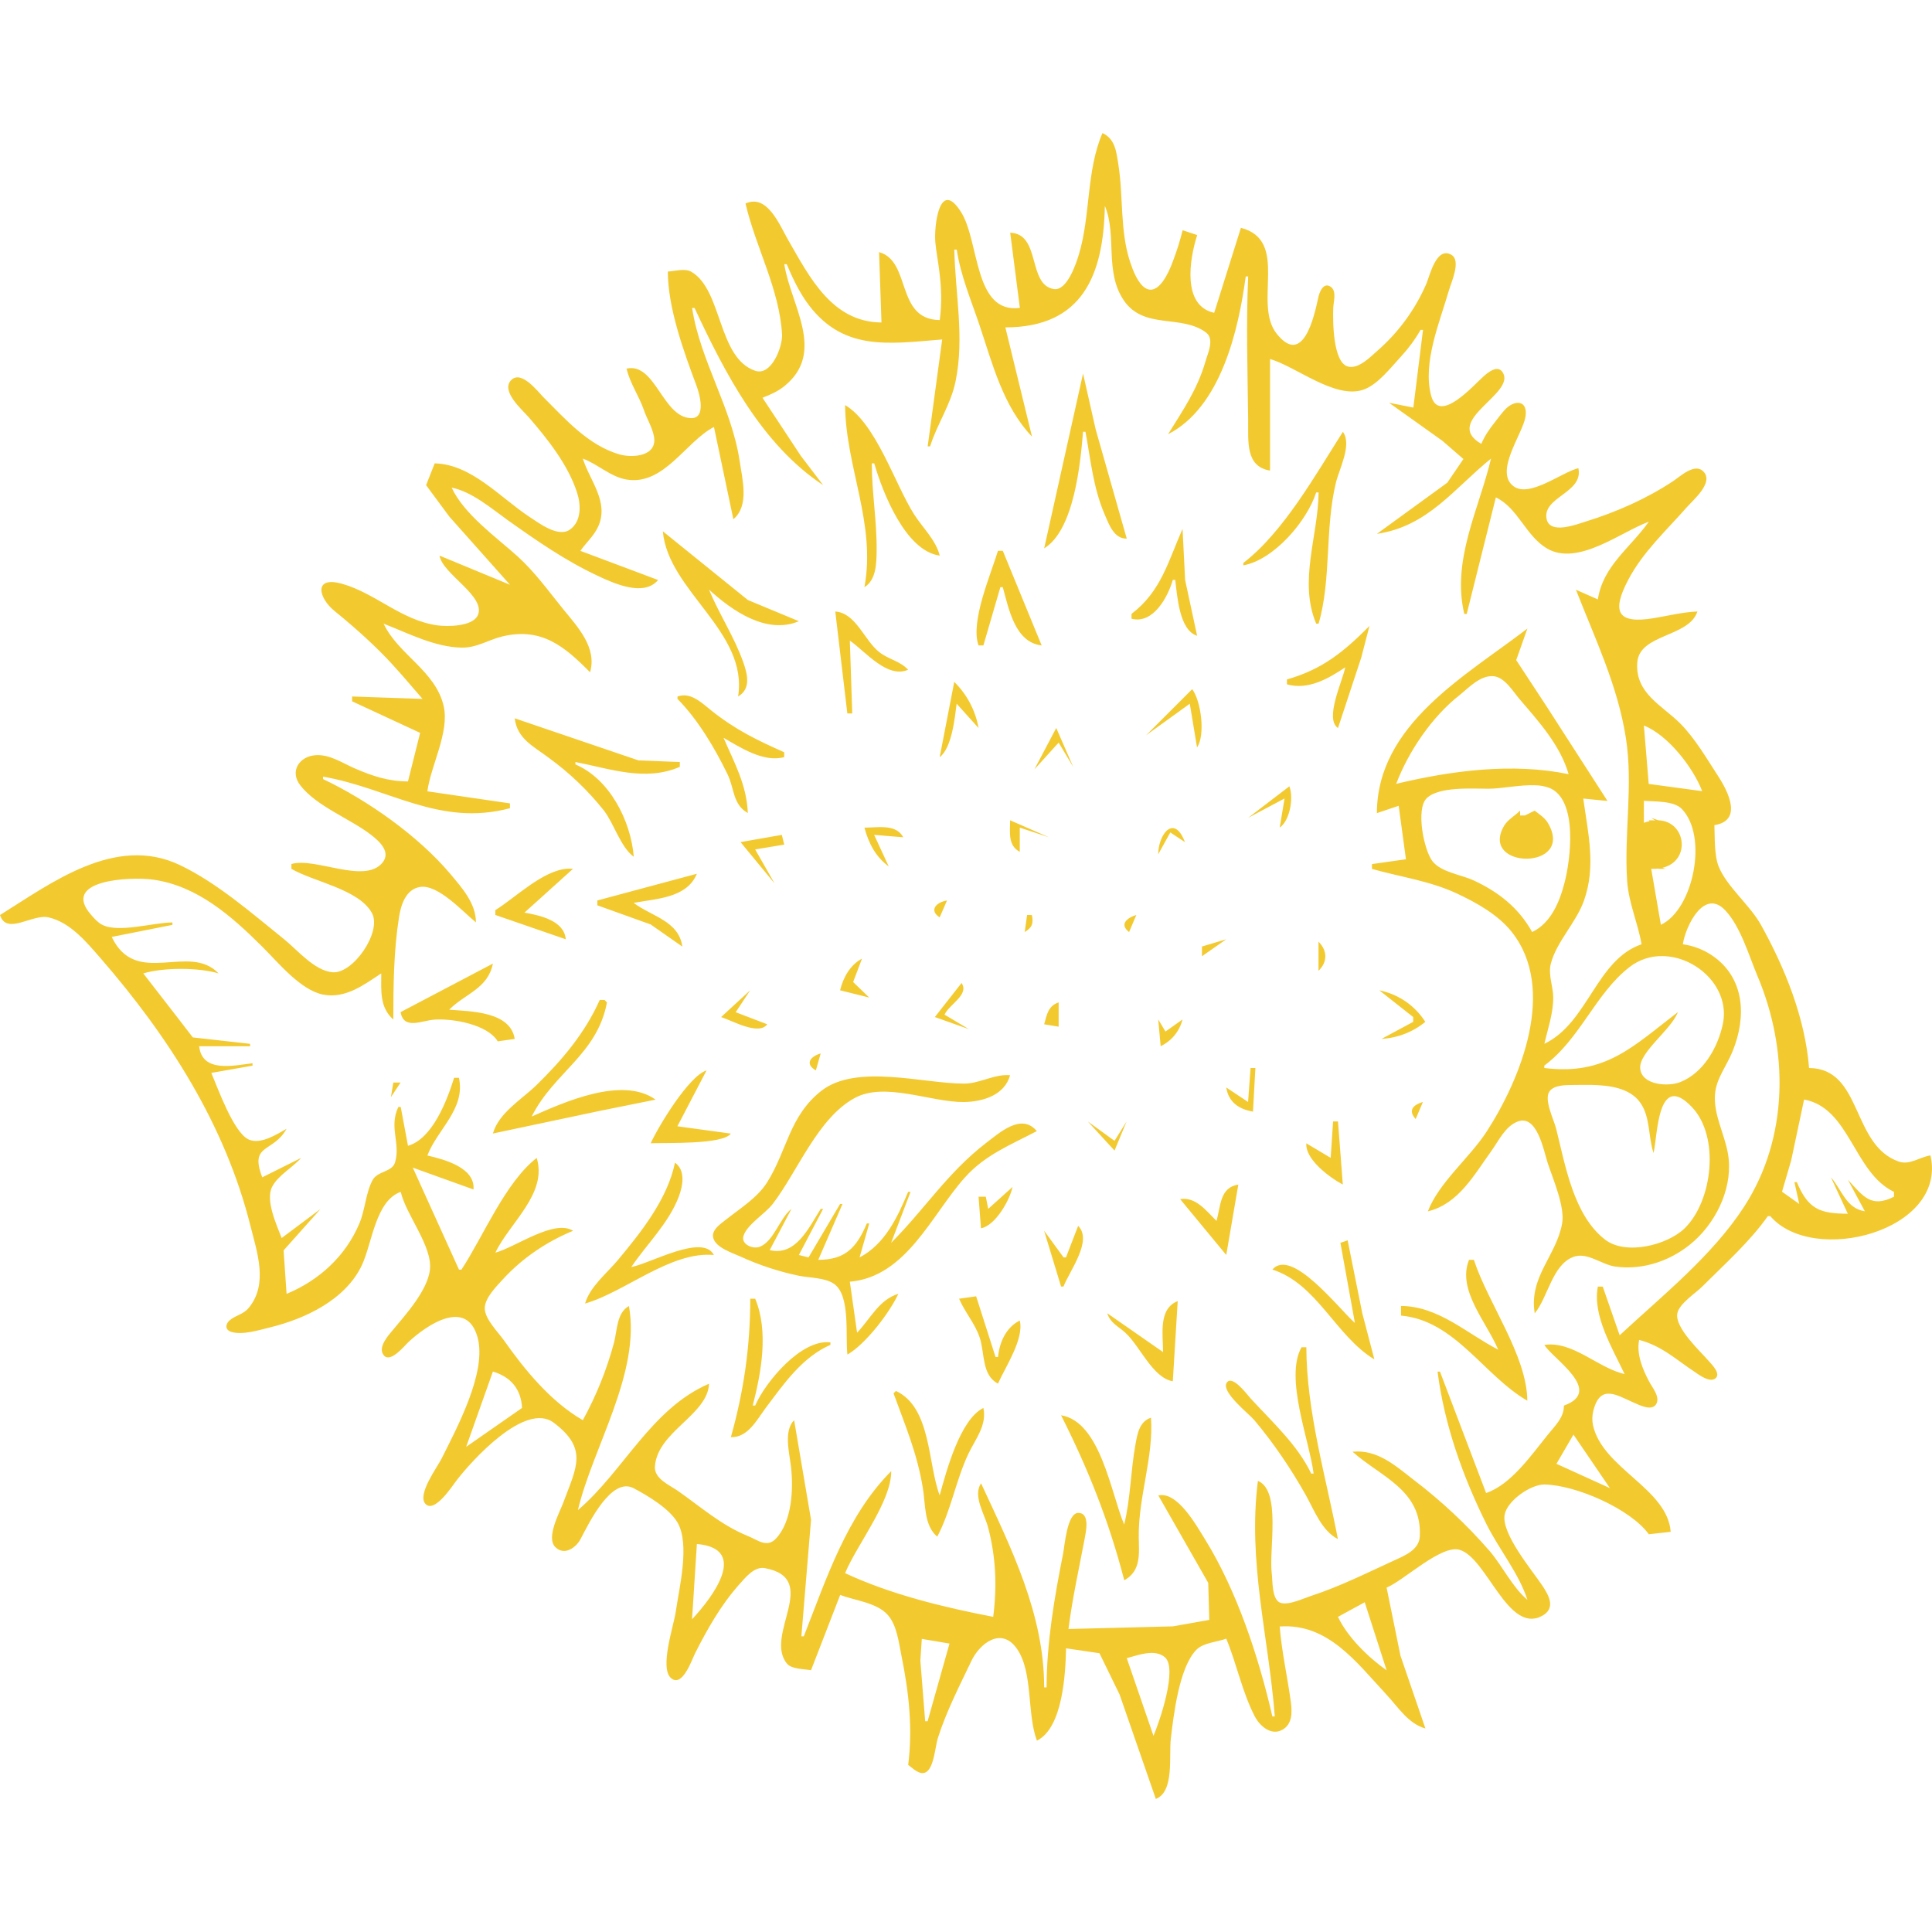
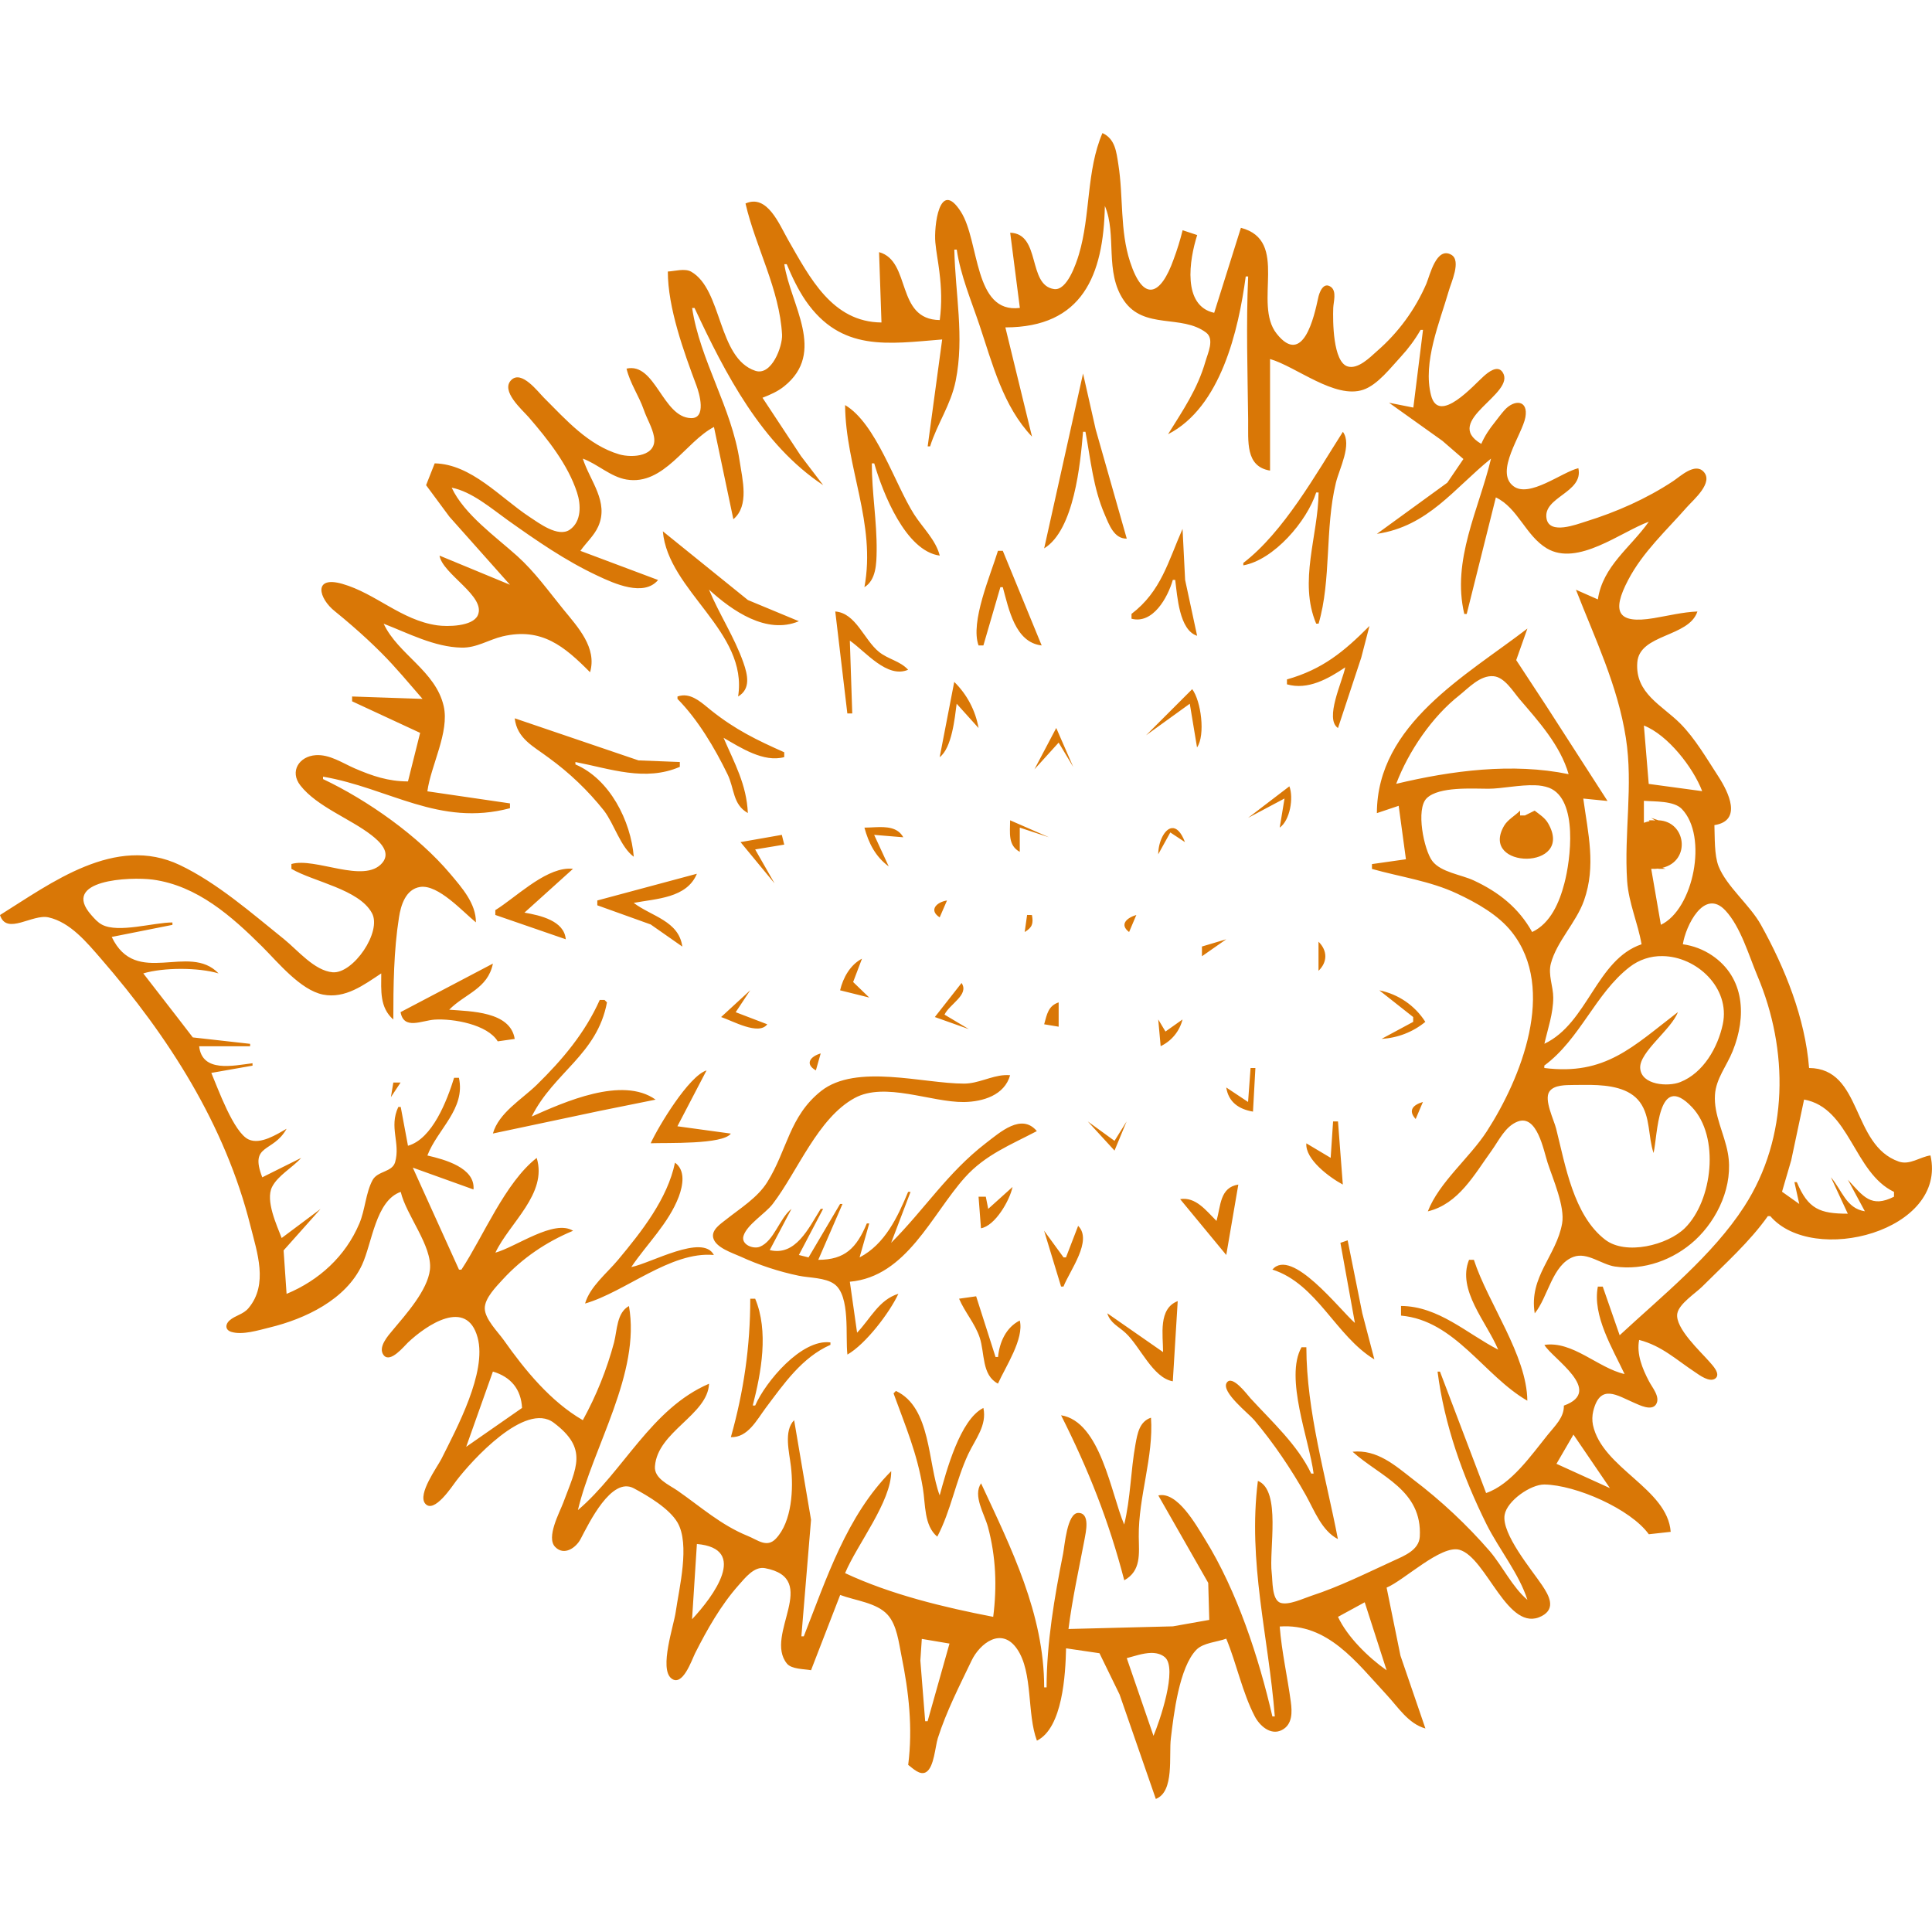
- <svg xmlns="http://www.w3.org/2000/svg" fill="#F2CA30" role="img" viewBox="0 0 24 24">
+ <svg xmlns="http://www.w3.org/2000/svg" fill="#D97706" role="img" viewBox="0 0 24 24">
  <path d="M13.695 1.653c-.202.47-.146 1.02-.293 1.509-.034.112-.146.452-.308.429-.333-.048-.16-.688-.545-.7l.12.934c-.577.073-.498-.829-.733-1.195-.27-.423-.335.192-.317.38.011.122.036.242.05.363.026.21.032.393.005.603-.552-.007-.35-.733-.754-.844l.03.874c-.612-.005-.89-.557-1.159-1.025-.112-.196-.261-.574-.53-.453.126.544.423 1.064.454 1.63.007.145-.13.516-.333.448-.469-.158-.406-1.008-.796-1.231-.08-.045-.204-.006-.29-.002 0 .45.198.996.356 1.418.034.09.129.41-.069.403-.353-.01-.441-.695-.8-.615.044.185.153.335.215.513.037.109.106.219.126.332.044.247-.269.267-.432.22-.384-.114-.66-.428-.935-.703-.076-.076-.277-.344-.404-.222-.141.135.136.373.215.464.234.271.488.589.6.935.049.148.058.36-.09.462-.146.1-.384-.083-.502-.16-.362-.239-.721-.654-1.176-.664l-.107.271.29.392.752.845-.875-.362c.035.229.583.506.475.742-.064.14-.38.142-.505.124-.446-.064-.762-.396-1.177-.515-.366-.105-.298.18-.09.343.072.057.141.117.211.177.125.108.245.219.362.336.183.183.343.378.513.573l-.875-.03v.06l.845.392-.151.603c-.244 0-.442-.067-.664-.163-.151-.066-.31-.175-.482-.163-.206.014-.328.202-.19.377.206.263.62.412.883.617.1.078.247.212.133.345-.225.264-.832-.074-1.128.013v.06c.275.161.839.253 1 .549.128.231-.232.756-.487.736-.227-.019-.436-.275-.603-.41-.401-.322-.83-.7-1.298-.923-.801-.38-1.597.226-2.232.622.081.256.402-.017.603.029.271.061.477.313.651.513.84.968 1.543 2.064 1.857 3.319.083.33.224.725-.023 1.021-.066.08-.165.09-.238.155-.055.05-.052.118.023.141.138.043.34-.021.475-.054.443-.107.949-.346 1.15-.78.125-.271.169-.797.48-.905.068.29.394.673.363.965-.029.259-.302.56-.461.751-.057.068-.193.217-.112.315.082.097.25-.112.3-.16.229-.216.73-.558.865-.062.118.432-.261 1.13-.45 1.509-.054.105-.297.435-.202.553.11.135.338-.218.387-.282.19-.249.856-.987 1.21-.722.431.324.282.555.119.994-.046.123-.216.433-.1.55.111.114.258.01.315-.098.104-.197.383-.78.661-.631.175.093.441.251.543.425.158.272.02.815-.022 1.111-.024.17-.207.702-.055.825.14.113.254-.228.296-.312.149-.295.32-.597.54-.845.08-.089.192-.237.327-.212.7.131-.015.829.273 1.185.058.072.215.067.3.083l.362-.935c.184.07.455.095.591.248.114.128.137.344.17.506.092.454.142.896.084 1.357.057.042.148.138.225.088.097-.062.11-.315.143-.42.106-.332.269-.65.42-.965.099-.207.37-.427.565-.142.2.292.12.804.246 1.138.32-.158.355-.825.362-1.147l.415.061.25.513.45 1.297c.234-.09.16-.538.187-.754.035-.293.103-.882.318-1.1.086-.087.258-.095.37-.137.129.312.199.666.354.965.06.116.198.242.337.17.133-.068.128-.224.111-.35-.042-.313-.113-.62-.138-.936.598-.042.95.441 1.325.845.145.155.271.362.485.422l-.31-.905-.172-.845c.217-.09.676-.534.905-.47.34.097.6 1.046 1.023.823.18-.095.088-.257.003-.383-.126-.188-.506-.639-.465-.874.03-.175.324-.379.494-.377.391.006 1.071.304 1.297.618l.272-.03c-.04-.54-.85-.787-.966-1.328a.404.404 0 01.004-.172c.086-.347.294-.195.51-.102.067.029.213.103.269.02.06-.091-.048-.212-.087-.289-.082-.156-.156-.337-.122-.513.282.074.455.242.694.4.056.038.18.131.251.08.075-.056-.036-.167-.071-.208-.106-.123-.432-.42-.4-.6.022-.122.227-.252.31-.335.276-.276.59-.556.815-.875h.03c.532.621 2.203.186 1.99-.754-.132.019-.256.123-.392.077-.594-.205-.45-1.157-1.116-1.163-.049-.62-.298-1.24-.599-1.78-.138-.247-.424-.473-.525-.725-.055-.14-.046-.36-.052-.512.349-.054.177-.407.05-.603-.142-.218-.292-.477-.475-.66-.226-.227-.562-.374-.533-.758.027-.357.642-.311.747-.633-.183.008-.363.053-.543.083-.449.075-.527-.076-.317-.475.183-.349.474-.613.73-.905.083-.093.336-.306.205-.441-.107-.112-.286.058-.377.119-.333.22-.705.384-1.086.502-.113.035-.448.166-.486-.035-.051-.272.463-.322.395-.628-.205.049-.61.374-.807.223-.238-.18.111-.643.149-.856.038-.216-.136-.224-.258-.09-.043.048-.081.1-.12.15-.07.087-.126.17-.17.271-.494-.288.44-.623.265-.89-.063-.095-.179 0-.235.05-.117.102-.558.61-.654.237-.106-.412.108-.908.22-1.297.028-.102.159-.376.032-.449-.185-.106-.266.253-.31.359a2.333 2.333 0 01-.615.839c-.086.077-.232.225-.36.19-.187-.051-.188-.57-.182-.728.003-.075.045-.205-.028-.26-.096-.071-.147.072-.16.14-.048.222-.186.856-.515.44-.298-.376.163-1.157-.444-1.315l-.332 1.056c-.398-.087-.31-.656-.211-.966l-.181-.06a3.303 3.303 0 01-.112.362c-.16.451-.375.539-.541.03-.127-.388-.082-.807-.145-1.207-.025-.159-.04-.32-.198-.392zm.03.905c.153.364-.008.82.237 1.176.25.364.716.168 1.02.397.108.081.022.256-.007.358-.1.347-.278.604-.465.905.655-.335.875-1.29.965-1.96h.03c-.026.596-.007 1.182 0 1.779.003.27-.037.582.272.633V4.46c.323.093.808.502 1.159.381.179-.061.342-.277.467-.411.094-.102.175-.212.244-.332h.03l-.12.965-.302-.06.663.473.261.226-.2.294-.875.636c.637-.094.958-.564 1.418-.935-.15.63-.491 1.262-.332 1.93h.03l.362-1.448c.274.13.37.476.633.633.383.228.919-.204 1.267-.331-.227.322-.57.548-.633.965l-.272-.12c.236.606.519 1.19.62 1.84.093.594-.024 1.183.016 1.78.02.275.133.517.179.784-.563.191-.666.98-1.207 1.236.043-.188.11-.377.11-.573 0-.14-.066-.282-.03-.422.073-.277.314-.508.412-.784.152-.43.05-.835-.009-1.267l.301.03-.758-1.177-.376-.573.139-.392c-.762.586-1.867 1.188-1.87 2.293l.271-.091.09.664-.422.06v.06c.353.1.722.149 1.056.306.244.114.514.265.682.479.56.71.112 1.818-.31 2.473-.213.33-.594.634-.734.996.382-.092.577-.457.792-.754.091-.127.17-.303.325-.362.24-.09.32.354.371.512.065.2.218.546.18.755-.071.401-.415.662-.34 1.116.166-.202.217-.604.482-.702.17-.062.347.095.513.12.36.053.73-.082.996-.326.285-.263.48-.686.408-1.083-.043-.24-.177-.476-.16-.724.012-.2.148-.362.22-.543.173-.427.152-.912-.257-1.189a.86.86 0 00-.362-.138c.033-.222.264-.706.53-.418.188.202.29.558.396.81.389.918.392 2.006-.163 2.865-.394.61-1.02 1.11-1.548 1.6l-.21-.604h-.061c-.07.36.185.772.332 1.086-.33-.075-.645-.415-.996-.362.099.17.748.572.242.754.003.148-.11.25-.2.362-.201.248-.454.618-.766.724l-.573-1.508h-.03c.084.661.314 1.305.61 1.9.154.307.403.611.506.935-.187-.159-.306-.413-.466-.603a6.313 6.313 0 00-.952-.892c-.227-.177-.45-.376-.754-.345.345.31.868.475.835 1.056-.01.165-.193.237-.322.296-.339.155-.67.322-1.026.438-.098.032-.279.12-.382.087-.11-.037-.097-.277-.109-.369-.037-.285.121-1.028-.172-1.146-.128 1.01.132 1.929.21 2.926h-.03c-.17-.737-.439-1.558-.838-2.202-.11-.177-.343-.597-.579-.543l.62 1.086.013.46-.452.08-1.297.033c.047-.373.13-.746.2-1.116.014-.081.074-.326-.078-.326-.14 0-.169.408-.189.507-.108.542-.204 1.106-.205 1.66h-.03c0-.913-.41-1.73-.784-2.535-.104.155.041.377.086.543.099.371.113.737.065 1.116-.612-.118-1.275-.278-1.84-.543.149-.357.576-.889.573-1.267-.554.556-.804 1.335-1.086 2.052h-.03l.12-1.448-.21-1.237c-.132.133-.06.399-.04.573.033.275.015.688-.188.9-.112.117-.226.014-.346-.034-.335-.136-.582-.36-.875-.564-.104-.072-.293-.15-.28-.302.032-.433.656-.638.672-1.026-.72.31-1.062 1.088-1.629 1.57.186-.785.782-1.703.634-2.535-.152.084-.145.295-.185.453a4.324 4.324 0 01-.388.965c-.4-.231-.72-.623-.983-.996-.073-.102-.233-.26-.235-.392-.002-.128.145-.274.225-.362.244-.265.54-.465.872-.603-.237-.147-.706.2-.965.272.175-.37.65-.732.513-1.177-.393.307-.66.97-.935 1.388h-.03l-.574-1.267.754.271c.023-.27-.36-.373-.573-.422.126-.328.476-.578.392-.965h-.06c-.087.28-.269.759-.573.844l-.09-.482h-.03c-.119.253.029.447-.04.687-.037.125-.217.106-.28.222-.085.158-.092.37-.164.539-.172.407-.5.706-.904.874l-.037-.54.459-.515-.483.361c-.062-.161-.203-.465-.12-.633.073-.145.254-.24.362-.362l-.483.241c-.163-.422.135-.3.302-.603-.122.07-.325.2-.471.133-.187-.085-.384-.64-.464-.827l.512-.09v-.03c-.242.03-.626.12-.663-.211h.633v-.03l-.712-.08-.194-.252-.421-.543c.251-.075.683-.075.935 0-.368-.387-1.024.182-1.327-.453l.754-.15v-.03c-.234 0-.67.135-.874.028-.054-.028-.094-.075-.134-.12-.388-.438.48-.478.766-.44.55.076.975.452 1.358.833.194.193.473.538.754.595.278.055.51-.122.724-.263 0 .212-.022.422.15.573 0-.416.005-.857.07-1.267.023-.152.083-.352.263-.38.225-.034.531.309.693.44.002-.234-.175-.432-.319-.603-.396-.47-1.025-.914-1.58-1.177v-.03c.823.142 1.442.625 2.322.392v-.06l-1.026-.15c.043-.321.276-.734.203-1.057-.1-.44-.568-.644-.746-1.025.306.118.63.29.966.297.188.005.336-.098.512-.14.485-.113.766.123 1.086.446.088-.305-.15-.559-.334-.784-.186-.229-.35-.46-.57-.659-.267-.24-.662-.52-.815-.85.25.049.49.256.694.402.359.255.715.503 1.116.691.211.1.578.265.754.054l-.965-.362c.07-.101.17-.188.221-.302.138-.307-.104-.568-.191-.844.185.068.345.227.543.26.464.078.734-.47 1.086-.653L9.11 6.45c.201-.168.112-.494.078-.724-.099-.664-.493-1.251-.59-1.9h.03c.381.816.835 1.696 1.598 2.201l-.277-.363-.477-.723c.095-.037.188-.077.269-.142.528-.423.078-1.012.002-1.517h.03c.065.155.14.314.235.453.441.638 1.023.536 1.696.482l-.18 1.328h.03c.089-.283.258-.516.318-.815.11-.544-.006-1.084-.017-1.629h.03c.048.322.179.63.282.936.162.482.293 1.01.653 1.387l-.331-1.357c.958-.001 1.219-.647 1.236-1.509zm-.271 2.082l-.483 2.172c.372-.227.45-1.053.483-1.448h.03c.065.348.096.696.238 1.025.056.13.117.305.275.302l-.386-1.357zm-2.956.392c.006.771.387 1.473.24 2.262.146-.088.15-.295.152-.452.004-.365-.06-.723-.06-1.086h.03c.105.364.39 1.09.814 1.146-.05-.196-.211-.344-.319-.513-.238-.374-.472-1.13-.857-1.357zm6.184.332c-.336.526-.736 1.245-1.237 1.629v.03c.38-.068.791-.549.905-.905h.03c-.005.536-.251 1.105-.03 1.629h.03c.16-.543.077-1.184.215-1.75.043-.177.203-.473.087-.633zM14.69 6.57c-.178.402-.265.775-.634 1.056v.06c.265.07.45-.262.513-.482h.03c.026.203.05.624.272.694l-.149-.694zm-6.456.03c.065.743 1.063 1.244.935 2.052.16-.094.119-.269.065-.423-.112-.317-.298-.596-.427-.905.289.264.716.562 1.117.393l-.633-.263zm4.163.242c-.091.3-.347.886-.241 1.176h.06l.211-.724h.03c.075.273.153.687.483.724l-.483-1.176zm-2.021.754l.15 1.267h.061l-.03-.905c.197.137.463.474.724.362-.1-.11-.247-.129-.362-.222-.187-.151-.286-.482-.543-.502zm6.636.18c-.318.32-.584.539-1.025.664v.061c.261.075.514-.07.724-.211-.035.177-.26.64-.09.754l.289-.875zm1.539.624c.138.01.242.186.323.282.239.279.508.575.612.935-.697-.144-1.452-.045-2.142.12.154-.405.446-.834.785-1.1.115-.092.258-.25.422-.237zm-6.697.07l-.181.936c.151-.115.187-.481.211-.664l.272.302a1.058 1.058 0 00-.302-.573zm2.956.091l-.573.573.543-.392.09.543c.106-.154.05-.578-.06-.724zm-6.334.078a.252.252 0 00-.06.013v.03c.253.256.463.61.621.935.088.179.063.376.253.483-.015-.353-.166-.62-.302-.935.214.124.5.31.754.24v-.06c-.342-.152-.607-.281-.905-.518-.11-.088-.224-.2-.361-.188zm-2.082.284c.029.255.237.35.422.49a3.5 3.5 0 01.687.657c.127.166.205.452.37.573-.036-.444-.298-.966-.725-1.147v-.03c.434.084.867.246 1.297.06v-.06l-.513-.02zm14.027.09c.296.115.613.522.724.815l-.664-.09zm-7.3.03l-.271.514.301-.332.181.302zm5.95.712a.536.536 0 01.172.031c.365.143.267.9.19 1.188-.061.234-.17.495-.4.604-.167-.3-.415-.496-.724-.64-.154-.073-.41-.101-.517-.243-.103-.137-.208-.646-.068-.78.152-.147.57-.117.766-.117.163 0 .392-.051.581-.043zm-3.054.013l-.513.392.453-.241-.06.362c.128-.09.175-.371.12-.513zm4.404.18c.136.011.37-.002.47.1.331.34.145 1.25-.259 1.44l-.12-.695c.032.002.062 0 .09-.003v.003h.09l-.04-.013c.356-.085.295-.577-.051-.59l-.09-.03.049.032-.018.001v-.003h-.06l.01.011c-.023.005-.046.01-.071.02zm-1.538.122c-.062.063-.152.11-.198.187-.318.545.886.559.546-.03-.039-.068-.108-.111-.167-.157l-.121.06h-.06zm-6.335.12c0 .154-.03.31.12.392v-.301l.363.12zm-1.676.086c-.046.002-.092.005-.134.005.053.194.137.36.302.482l-.181-.392.362.03c-.07-.127-.211-.131-.349-.125zm3.685.011c-.09.01-.168.168-.169.325l.15-.271.182.12c-.05-.132-.109-.18-.163-.174zm-4.845.084l-.513.09.423.513-.241-.422.361-.06zm-2.655.42c-.307.013-.66.365-.904.515v.06l.875.302c-.018-.229-.315-.297-.513-.331l.603-.544a.386.386 0 00-.06-.002zm1.6.063l-1.237.332v.06l.663.238.393.275c-.043-.32-.383-.375-.604-.543.28-.053.66-.058.785-.362zm3.107.332c-.129.02-.23.12-.091.21zm.995.18l-.03.212c.094-.056.11-.105.09-.211zm1.357 0c-.117.035-.214.118-.09.212zm1.117.302l-.302.09v.121zm1.146.03v.362c.113-.11.113-.25 0-.362zm4.272.179c.425.004.846.395.75.847-.062.29-.242.605-.528.718-.149.06-.486.04-.498-.175-.01-.2.388-.478.468-.694-.558.427-.9.79-1.659.694v-.03c.447-.331.634-.895 1.059-1.224a.645.645 0 01.408-.136zm-9.943.032c-.146.076-.235.236-.272.393l.362.09-.2-.193zm-4.585.061l-1.147.603c.04.225.262.104.423.093.23-.015.657.06.784.27l.211-.03c-.054-.342-.546-.342-.814-.363.197-.2.48-.259.543-.573zm5.822.241l-.332.423.422.15-.302-.18c.063-.132.31-.247.212-.393zm-2.625.09l-.362.333c.142.047.468.233.573.09l-.392-.15zm7.813 0l.422.333v.06l-.392.211a.938.938 0 00.543-.211.883.883 0 00-.573-.392zm-9.683.121c-.183.41-.464.743-.784 1.056-.184.179-.471.346-.543.603L7.45 13.8l.694-.14c-.414-.296-1.14.033-1.539.21.275-.55.813-.769.935-1.418l-.03-.03zm5.701.03c-.13.043-.146.149-.18.272l.18.03zm1.237.212l.03.332a.503.503 0 00.272-.332l-.212.15zm-4.193.422c-.13.038-.2.131-.06.211zm5.34.181l-.031.422-.271-.18c.028.182.156.27.332.3l.03-.542zm-6.758.03c-.22.069-.596.692-.694.905.2-.008.895.018.996-.12l-.664-.091zm3.7.059c-.166.01-.327.105-.502.105-.507 0-1.34-.252-1.775.092-.396.314-.42.734-.669 1.132-.121.194-.336.325-.512.465-.065.052-.184.127-.159.227.03.122.238.187.34.233.228.105.477.187.724.238.131.027.328.022.44.103.204.148.135.653.163.876.227-.13.524-.52.633-.755-.241.073-.347.31-.513.483l-.09-.633c.705-.062 1.015-.833 1.43-1.296.253-.282.57-.405.893-.575-.19-.227-.455.013-.634.15-.479.37-.755.816-1.176 1.238l.241-.633h-.03c-.131.314-.288.65-.603.814l.12-.422h-.03c-.127.303-.27.452-.603.452l.301-.694h-.03l-.392.664-.12-.03.301-.573h-.03c-.152.244-.313.59-.633.512l.27-.512c-.15.118-.216.4-.394.471-.081.032-.235-.027-.202-.135.042-.14.272-.278.363-.397.31-.405.56-1.067 1.018-1.316.376-.205.947.054 1.358.05.235-.004.503-.084.573-.333a.427.427 0 00-.072-.001zm-7.591.092l-.03.181.12-.181zm14.875.029c.228.004.48.037.61.214.133.18.101.427.17.632.052-.216.046-1.024.477-.57.349.367.256 1.162-.087 1.502-.216.213-.735.343-.992.144-.393-.303-.494-.926-.608-1.378-.027-.109-.154-.36-.084-.461.058-.086.209-.08.3-.082.065 0 .138-.002.214-.001zm2.65.182c.569.103.615.907 1.117 1.147v.06c-.285.143-.38-.002-.573-.211l.211.392c-.233-.036-.283-.262-.422-.423l.21.453c-.346 0-.493-.057-.633-.392h-.03l.06.271-.214-.152.114-.39zm-4.735.03c-.123.036-.188.105-.09.212zm-4.163.242l.332.362.15-.362-.15.241zm3.047 0l-.03.452-.302-.18c-.017.198.288.424.453.512l-.06-.784zm-8.175.512c-.094.452-.417.859-.707 1.207-.138.166-.35.333-.41.543.5-.144 1.063-.652 1.6-.603-.138-.268-.783.103-1.026.15.196-.29.463-.542.59-.874.052-.14.086-.327-.047-.423zm6.998.272c-.23.036-.218.264-.271.452-.128-.127-.258-.303-.452-.271l.573.694zm-2.805.03l-.302.272-.03-.151h-.09l.03.392c.176-.03.358-.347.392-.513zm.815.483l-.151.392h-.03l-.242-.332.211.694h.03c.08-.202.365-.572.182-.754zm3.348.18l-.09.031.18.995c-.192-.168-.785-.942-1.025-.663.555.177.786.825 1.267 1.116l-.15-.573zm1.508.242c-.153.374.22.775.362 1.116-.392-.202-.74-.539-1.207-.543v.12c.672.06 1.03.747 1.569 1.057-.005-.563-.488-1.21-.664-1.75zm-6.123.453l-.212.03c.072.169.197.306.256.482.065.196.023.466.227.573.095-.212.327-.557.271-.784-.17.085-.252.268-.27.453h-.031zm-2.806.03c0 .592-.08 1.148-.241 1.72.21.007.32-.211.433-.363.225-.299.45-.628.804-.784v-.03c-.359-.047-.807.49-.935.784h-.03c.106-.41.2-.924.03-1.327zm5.31.03c-.244.093-.182.42-.182.633l-.693-.482c.038.123.136.16.228.245.18.167.337.557.586.6zm1.538.573c-.213.377.097 1.154.15 1.569h-.03c-.168-.355-.492-.649-.754-.935-.037-.04-.228-.301-.296-.192-.071.114.278.385.343.463.241.286.459.609.642.935.105.189.197.44.397.543-.15-.778-.39-1.586-.392-2.383zm-10.045.302c.223.066.35.219.362.452l-.694.483zm5.007.24l-.03.031c.147.405.293.742.364 1.177.034.202.013.465.179.603.17-.322.23-.695.385-1.026.09-.19.234-.356.188-.573-.29.143-.461.787-.543 1.086-.15-.399-.104-1.092-.543-1.297zm2.051.303c.341.677.594 1.314.785 2.05.212-.118.183-.329.18-.542-.005-.497.186-.99.152-1.478-.143.048-.168.194-.193.332-.06.329-.06.669-.14.995-.163-.38-.293-1.279-.784-1.357zm6.365.24l.453.665-.664-.302zM8.657 19.18c.647.057.205.652-.06.935zm8.296.724l.272.845c-.224-.157-.488-.414-.604-.664zm-5.502.455l.344.058-.272.965h-.03l-.06-.754zm2.85.174c.062 0 .121.013.169.053.163.138-.067.805-.141.977l-.332-.965c.086-.022.2-.063.304-.065Z" />
</svg>
